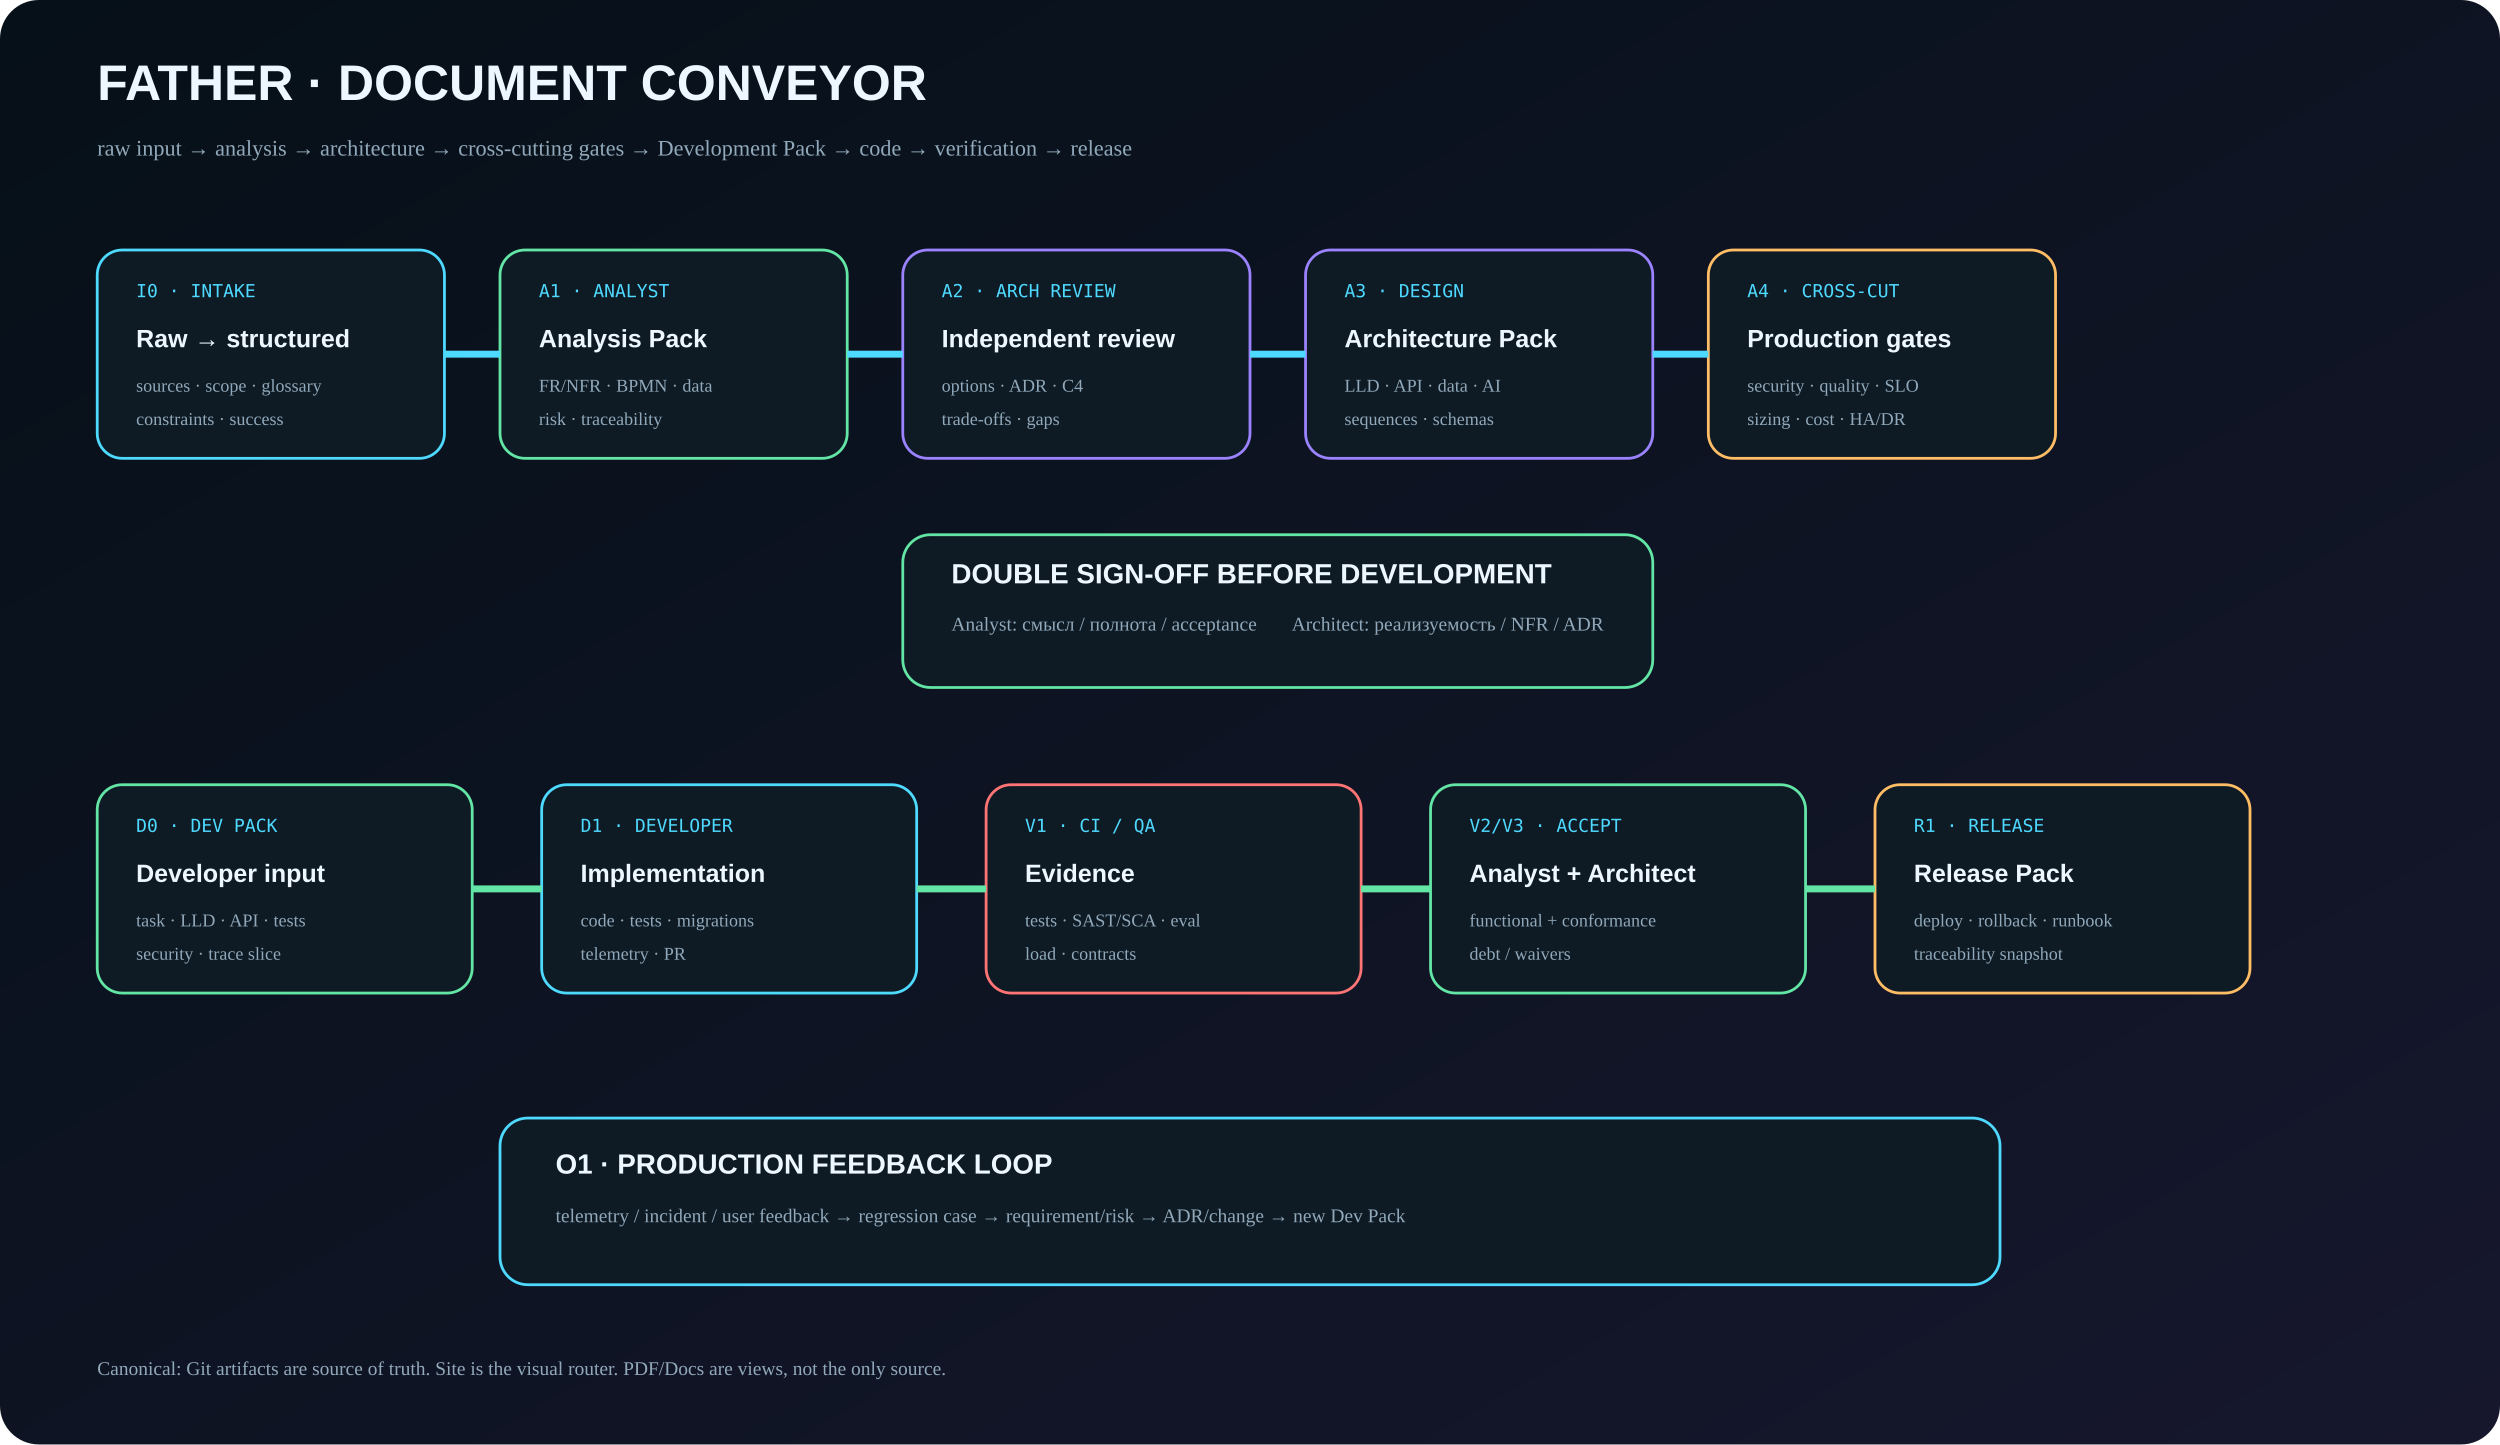
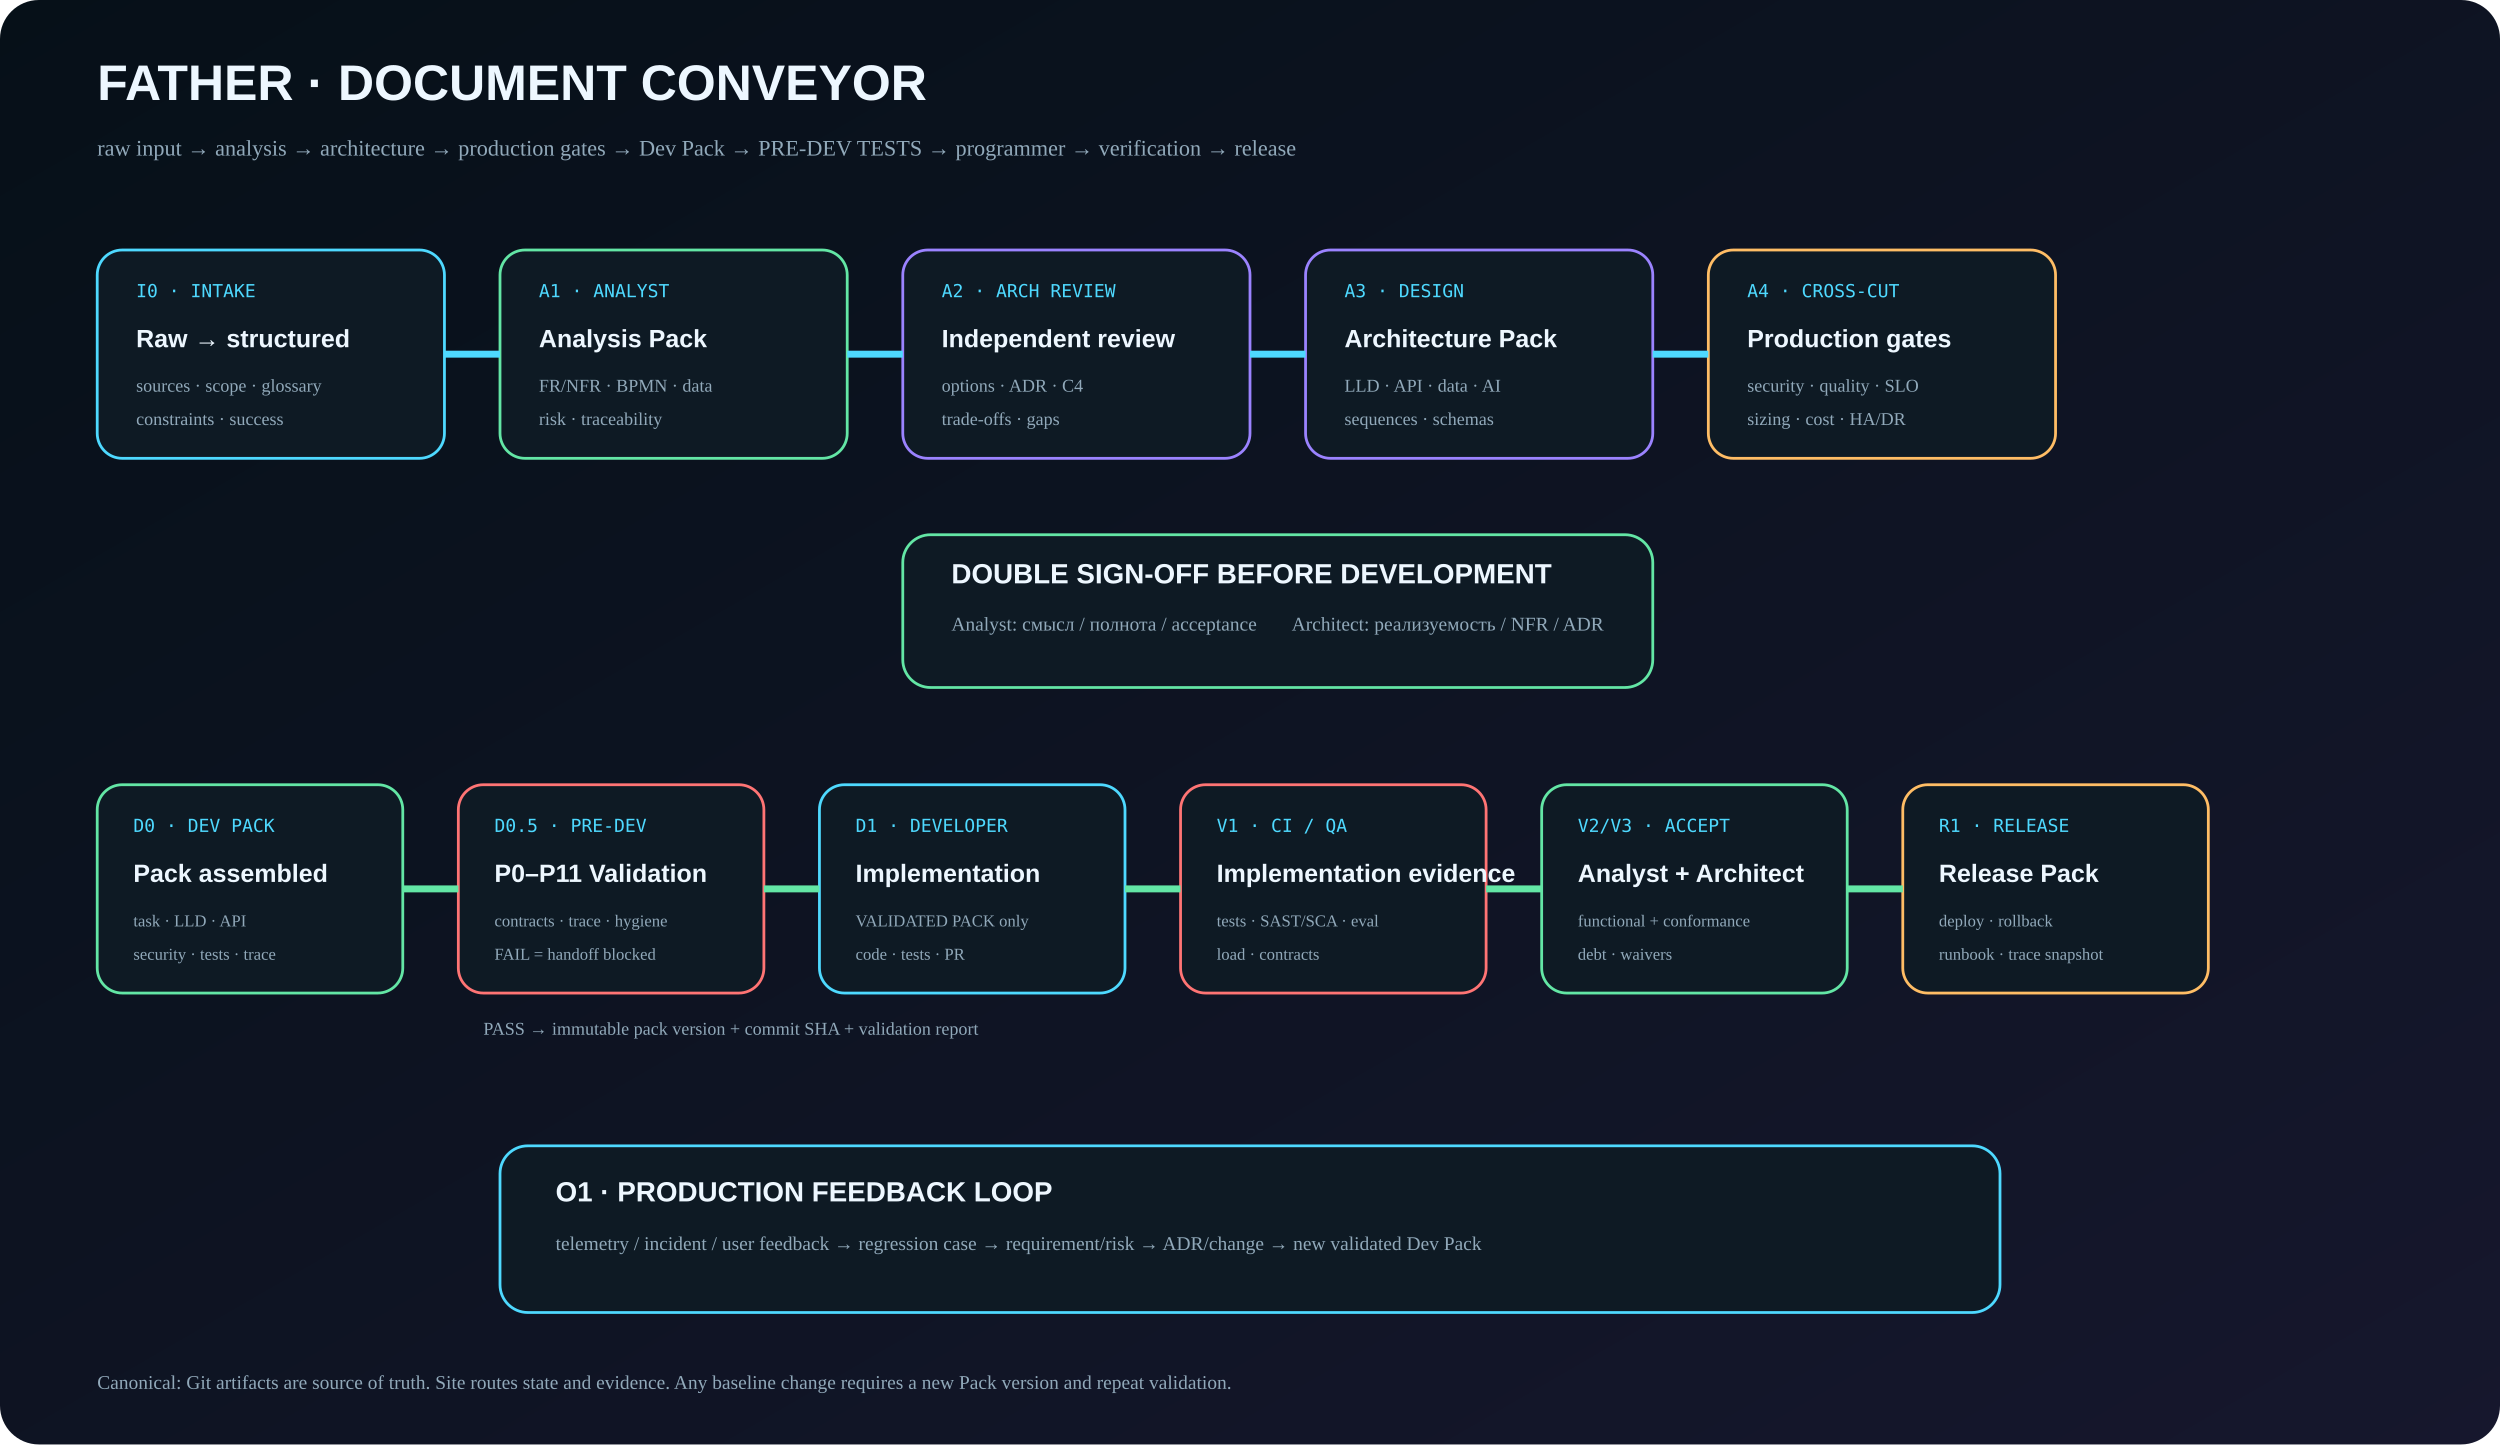
<svg xmlns="http://www.w3.org/2000/svg" width="1800" height="1040" viewBox="0 0 1800 1040" role="img" aria-labelledby="t d">
  <defs>
    <linearGradient id="bg" x1="0" y1="0" x2="1" y2="1">
      <stop stop-color="#061018" />
      <stop offset="1" stop-color="#16172d" />
    </linearGradient>
    <style>.tx{font-family:Segoe UI,Arial,sans-serif;fill:#edf7ff}.mu{fill:#91a9ba}.h{font-weight:700}.box{fill:#0e1a24;stroke-width:2}.cy{stroke:#4ed9ff}.gr{stroke:#63e6a5}.am{stroke:#ffbd65}.vi{stroke:#9b83ff}.rd{stroke:#ff7474}.id{font-family:Consolas,monospace;fill:#4ed9ff;font-size:13px}</style>
  </defs>
  <rect width="1800" height="1040" rx="28" fill="url(#bg)" />
  <text x="70" y="72" class="tx h" font-size="36">FATHER · DOCUMENT CONVEYOR</text>
-   <text x="70" y="112" class="mu" font-size="16">raw input → analysis → architecture → cross-cutting gates → Development Pack → code → verification → release</text>
+   <text x="70" y="112" class="mu" font-size="16">raw input → analysis → architecture → production gates → Dev Pack → PRE-DEV TESTS → programmer → verification → release</text>
  <g>
    <rect x="70" y="180" width="250" height="150" rx="18" class="box cy" />
    <text x="98" y="214" class="id">I0 · INTAKE</text>
    <text x="98" y="250" class="tx h" font-size="18">Raw → structured</text>
    <text x="98" y="282" class="mu" font-size="13">sources · scope · glossary</text>
    <text x="98" y="306" class="mu" font-size="13">constraints · success</text>
    <rect x="360" y="180" width="250" height="150" rx="18" class="box gr" />
    <text x="388" y="214" class="id">A1 · ANALYST</text>
    <text x="388" y="250" class="tx h" font-size="18">Analysis Pack</text>
    <text x="388" y="282" class="mu" font-size="13">FR/NFR · BPMN · data</text>
    <text x="388" y="306" class="mu" font-size="13">risk · traceability</text>
    <rect x="650" y="180" width="250" height="150" rx="18" class="box vi" />
    <text x="678" y="214" class="id">A2 · ARCH REVIEW</text>
    <text x="678" y="250" class="tx h" font-size="18">Independent review</text>
    <text x="678" y="282" class="mu" font-size="13">options · ADR · C4</text>
    <text x="678" y="306" class="mu" font-size="13">trade-offs · gaps</text>
    <rect x="940" y="180" width="250" height="150" rx="18" class="box vi" />
    <text x="968" y="214" class="id">A3 · DESIGN</text>
    <text x="968" y="250" class="tx h" font-size="18">Architecture Pack</text>
    <text x="968" y="282" class="mu" font-size="13">LLD · API · data · AI</text>
    <text x="968" y="306" class="mu" font-size="13">sequences · schemas</text>
    <rect x="1230" y="180" width="250" height="150" rx="18" class="box am" />
    <text x="1258" y="214" class="id">A4 · CROSS-CUT</text>
    <text x="1258" y="250" class="tx h" font-size="18">Production gates</text>
    <text x="1258" y="282" class="mu" font-size="13">security · quality · SLO</text>
    <text x="1258" y="306" class="mu" font-size="13">sizing · cost · HA/DR</text>
  </g>
  <path d="M320 255H360M610 255H650M900 255H940M1190 255H1230" stroke="#4ed9ff" stroke-width="5" />
  <rect x="650" y="385" width="540" height="110" rx="20" class="box gr" />
  <text x="685" y="420" class="tx h" font-size="20">DOUBLE SIGN-OFF BEFORE DEVELOPMENT</text>
  <text x="685" y="454" class="mu" font-size="14">Analyst: смысл / полнота / acceptance</text>
  <text x="930" y="454" class="mu" font-size="14">Architect: реализуемость / NFR / ADR</text>
  <g>
-     <rect x="70" y="565" width="270" height="150" rx="18" class="box gr" />
-     <text x="98" y="599" class="id">D0 · DEV PACK</text>
-     <text x="98" y="635" class="tx h" font-size="18">Developer input</text>
-     <text x="98" y="667" class="mu" font-size="13">task · LLD · API · tests</text>
-     <text x="98" y="691" class="mu" font-size="13">security · trace slice</text>
-     <rect x="390" y="565" width="270" height="150" rx="18" class="box cy" />
-     <text x="418" y="599" class="id">D1 · DEVELOPER</text>
-     <text x="418" y="635" class="tx h" font-size="18">Implementation</text>
-     <text x="418" y="667" class="mu" font-size="13">code · tests · migrations</text>
-     <text x="418" y="691" class="mu" font-size="13">telemetry · PR</text>
-     <rect x="710" y="565" width="270" height="150" rx="18" class="box rd" />
-     <text x="738" y="599" class="id">V1 · CI / QA</text>
-     <text x="738" y="635" class="tx h" font-size="18">Evidence</text>
-     <text x="738" y="667" class="mu" font-size="13">tests · SAST/SCA · eval</text>
-     <text x="738" y="691" class="mu" font-size="13">load · contracts</text>
-     <rect x="1030" y="565" width="270" height="150" rx="18" class="box gr" />
-     <text x="1058" y="599" class="id">V2/V3 · ACCEPT</text>
-     <text x="1058" y="635" class="tx h" font-size="18">Analyst + Architect</text>
-     <text x="1058" y="667" class="mu" font-size="13">functional + conformance</text>
-     <text x="1058" y="691" class="mu" font-size="13">debt / waivers</text>
-     <rect x="1350" y="565" width="270" height="150" rx="18" class="box am" />
-     <text x="1378" y="599" class="id">R1 · RELEASE</text>
-     <text x="1378" y="635" class="tx h" font-size="18">Release Pack</text>
-     <text x="1378" y="667" class="mu" font-size="13">deploy · rollback · runbook</text>
-     <text x="1378" y="691" class="mu" font-size="13">traceability snapshot</text>
+     <rect x="70" y="565" width="220" height="150" rx="18" class="box gr" />
+     <text x="96" y="599" class="id">D0 · DEV PACK</text>
+     <text x="96" y="635" class="tx h" font-size="18">Pack assembled</text>
+     <text x="96" y="667" class="mu" font-size="12">task · LLD · API</text>
+     <text x="96" y="691" class="mu" font-size="12">security · tests · trace</text>
+     <rect x="330" y="565" width="220" height="150" rx="18" class="box rd" />
+     <text x="356" y="599" class="id">D0.5 · PRE-DEV</text>
+     <text x="356" y="635" class="tx h" font-size="18">P0–P11 Validation</text>
+     <text x="356" y="667" class="mu" font-size="12">contracts · trace · hygiene</text>
+     <text x="356" y="691" class="mu" font-size="12">FAIL = handoff blocked</text>
+     <rect x="590" y="565" width="220" height="150" rx="18" class="box cy" />
+     <text x="616" y="599" class="id">D1 · DEVELOPER</text>
+     <text x="616" y="635" class="tx h" font-size="18">Implementation</text>
+     <text x="616" y="667" class="mu" font-size="12">VALIDATED PACK only</text>
+     <text x="616" y="691" class="mu" font-size="12">code · tests · PR</text>
+     <rect x="850" y="565" width="220" height="150" rx="18" class="box rd" />
+     <text x="876" y="599" class="id">V1 · CI / QA</text>
+     <text x="876" y="635" class="tx h" font-size="18">Implementation evidence</text>
+     <text x="876" y="667" class="mu" font-size="12">tests · SAST/SCA · eval</text>
+     <text x="876" y="691" class="mu" font-size="12">load · contracts</text>
+     <rect x="1110" y="565" width="220" height="150" rx="18" class="box gr" />
+     <text x="1136" y="599" class="id">V2/V3 · ACCEPT</text>
+     <text x="1136" y="635" class="tx h" font-size="18">Analyst + Architect</text>
+     <text x="1136" y="667" class="mu" font-size="12">functional + conformance</text>
+     <text x="1136" y="691" class="mu" font-size="12">debt · waivers</text>
+     <rect x="1370" y="565" width="220" height="150" rx="18" class="box am" />
+     <text x="1396" y="599" class="id">R1 · RELEASE</text>
+     <text x="1396" y="635" class="tx h" font-size="18">Release Pack</text>
+     <text x="1396" y="667" class="mu" font-size="12">deploy · rollback</text>
+     <text x="1396" y="691" class="mu" font-size="12">runbook · trace snapshot</text>
  </g>
-   <path d="M340 640H390M660 640H710M980 640H1030M1300 640H1350" stroke="#63e6a5" stroke-width="5" />
-   <rect x="360" y="805" width="1080" height="120" rx="20" class="box cy" />
-   <text x="400" y="845" class="tx h" font-size="20">O1 · PRODUCTION FEEDBACK LOOP</text>
-   <text x="400" y="880" class="mu" font-size="14">telemetry / incident / user feedback → regression case → requirement/risk → ADR/change → new Dev Pack</text>
-   <text x="70" y="990" class="mu" font-size="14">Canonical: Git artifacts are source of truth. Site is the visual router. PDF/Docs are views, not the only source.</text>
+   <path d="M290 640H330M550 640H590M810 640H850M1070 640H1110M1330 640H1370" stroke="#63e6a5" stroke-width="5" />
+   <text x="348" y="745" class="mu" font-size="13">PASS → immutable pack version + commit SHA + validation report</text>
+   <rect x="360" y="825" width="1080" height="120" rx="20" class="box cy" />
+   <text x="400" y="865" class="tx h" font-size="20">O1 · PRODUCTION FEEDBACK LOOP</text>
+   <text x="400" y="900" class="mu" font-size="14">telemetry / incident / user feedback → regression case → requirement/risk → ADR/change → new validated Dev Pack</text>
+   <text x="70" y="1000" class="mu" font-size="14">Canonical: Git artifacts are source of truth. Site routes state and evidence. Any baseline change requires a new Pack version and repeat validation.</text>
</svg>
